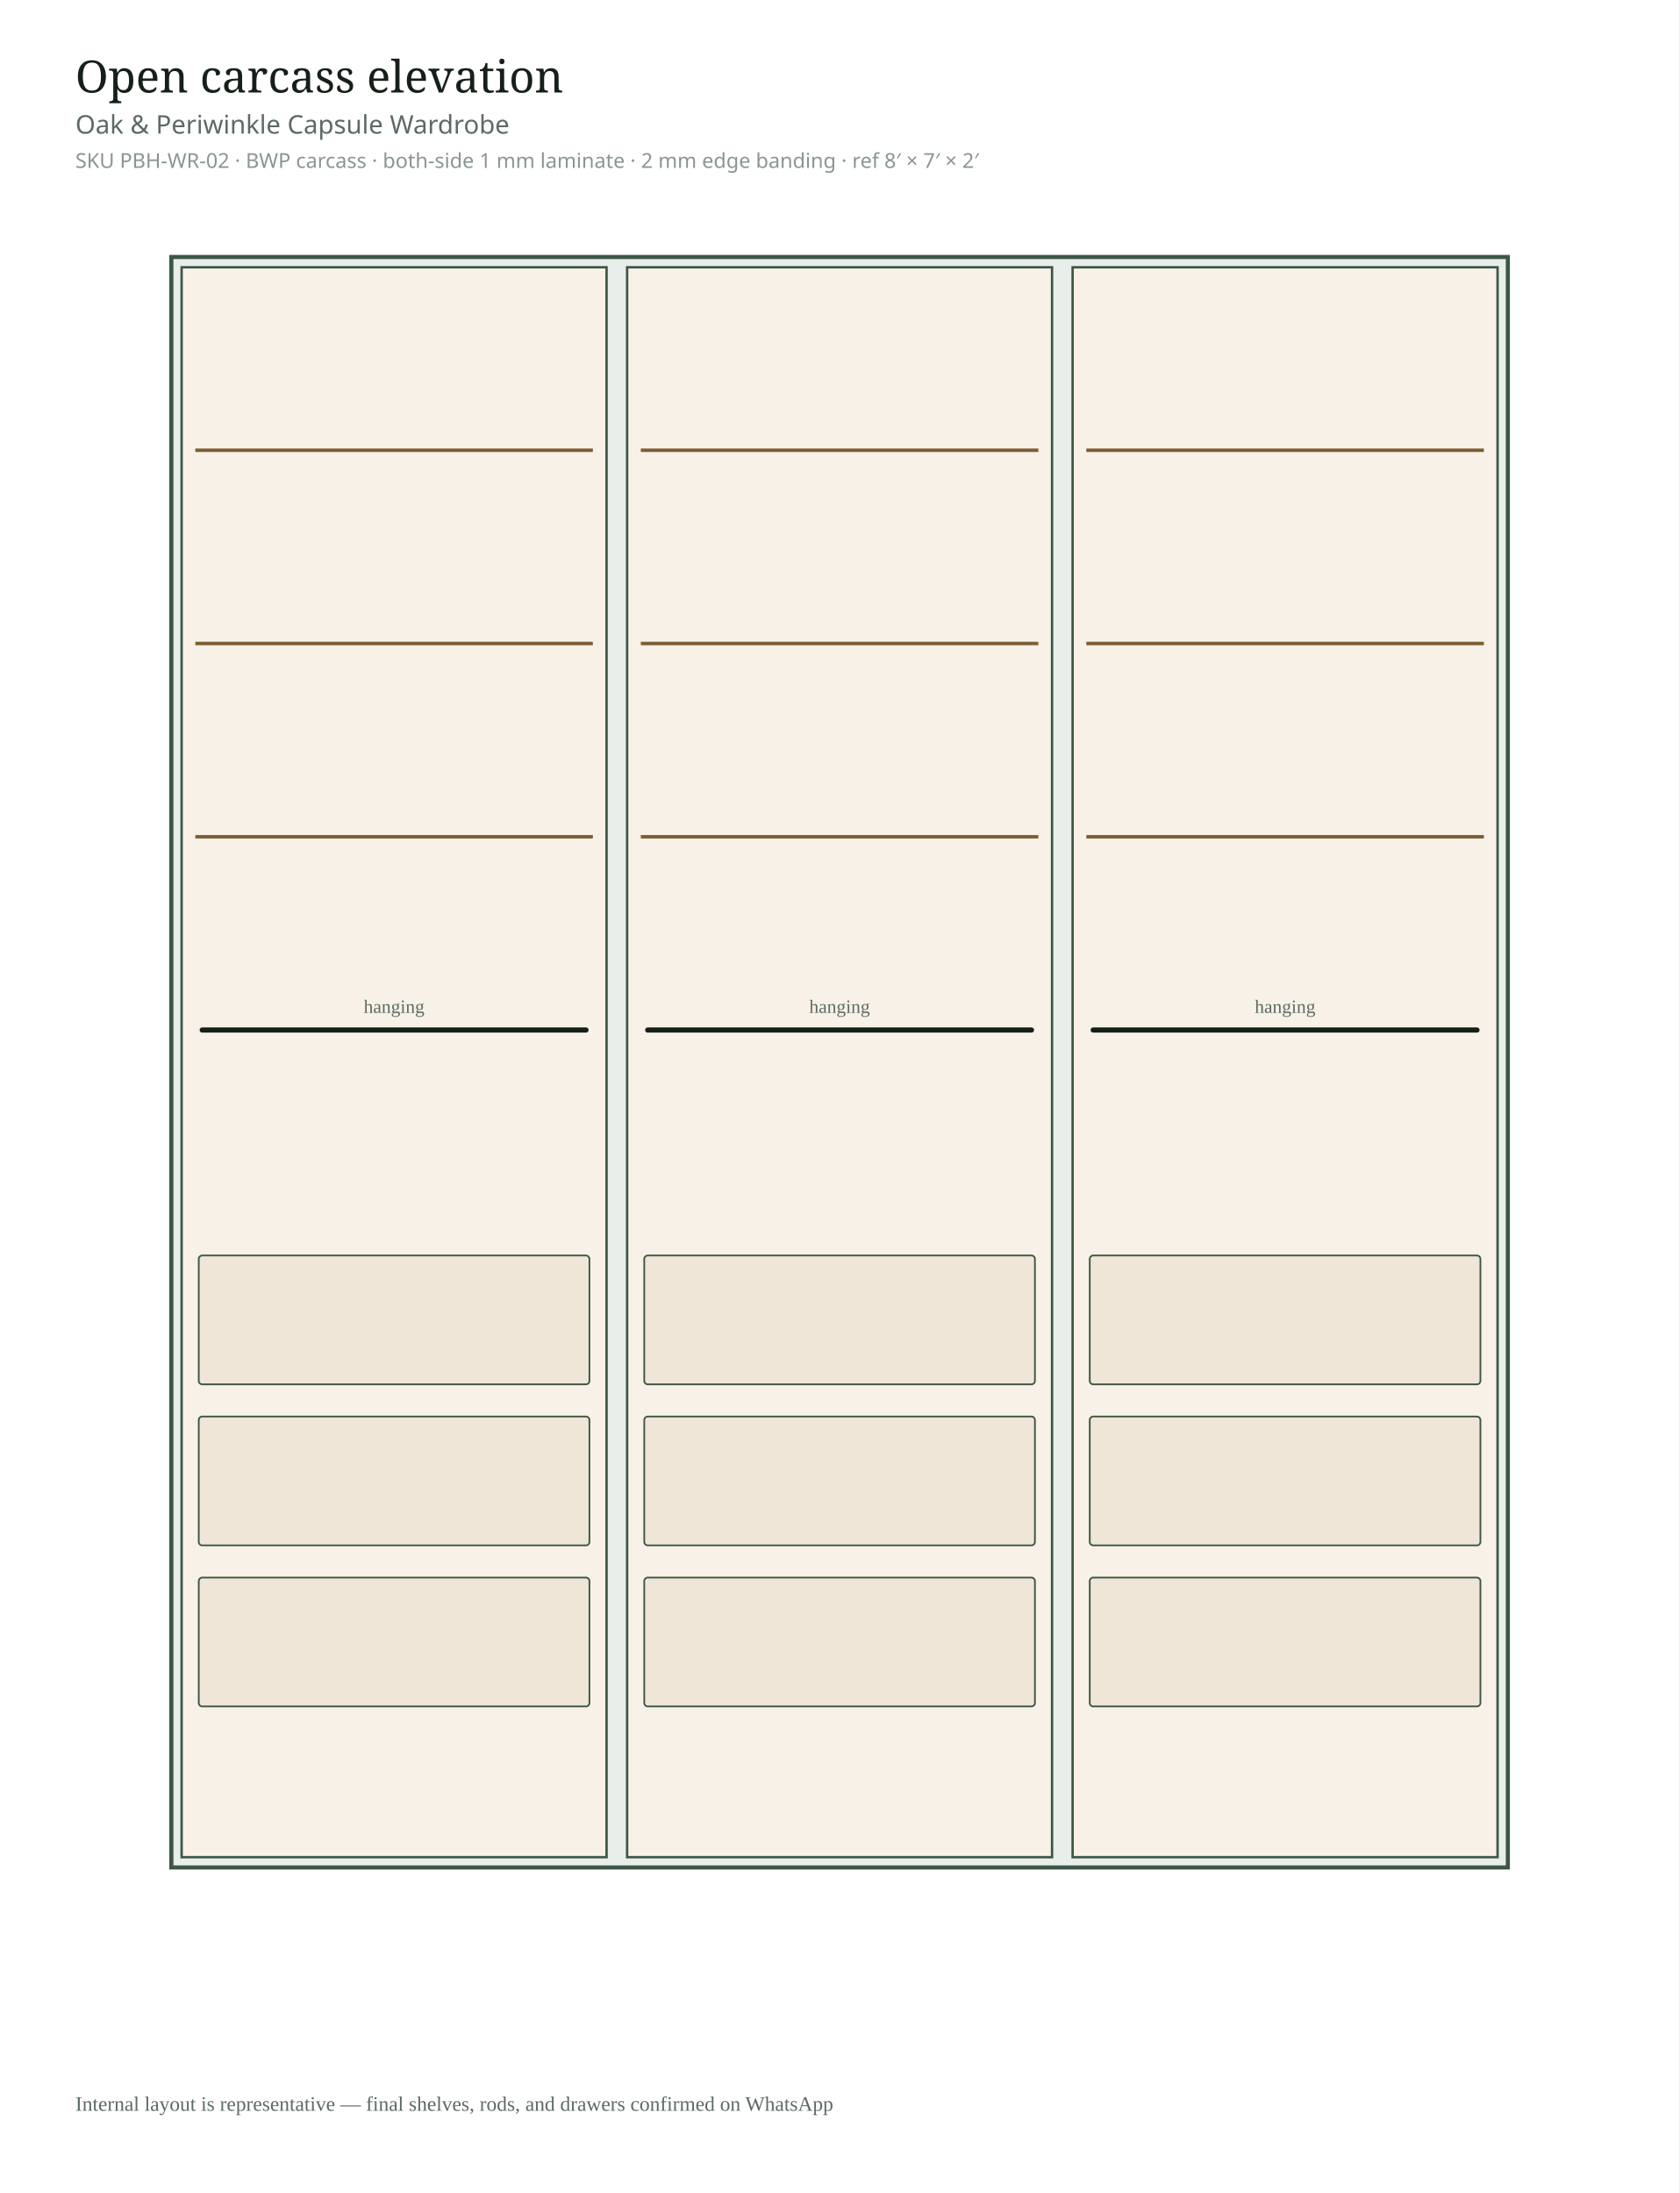
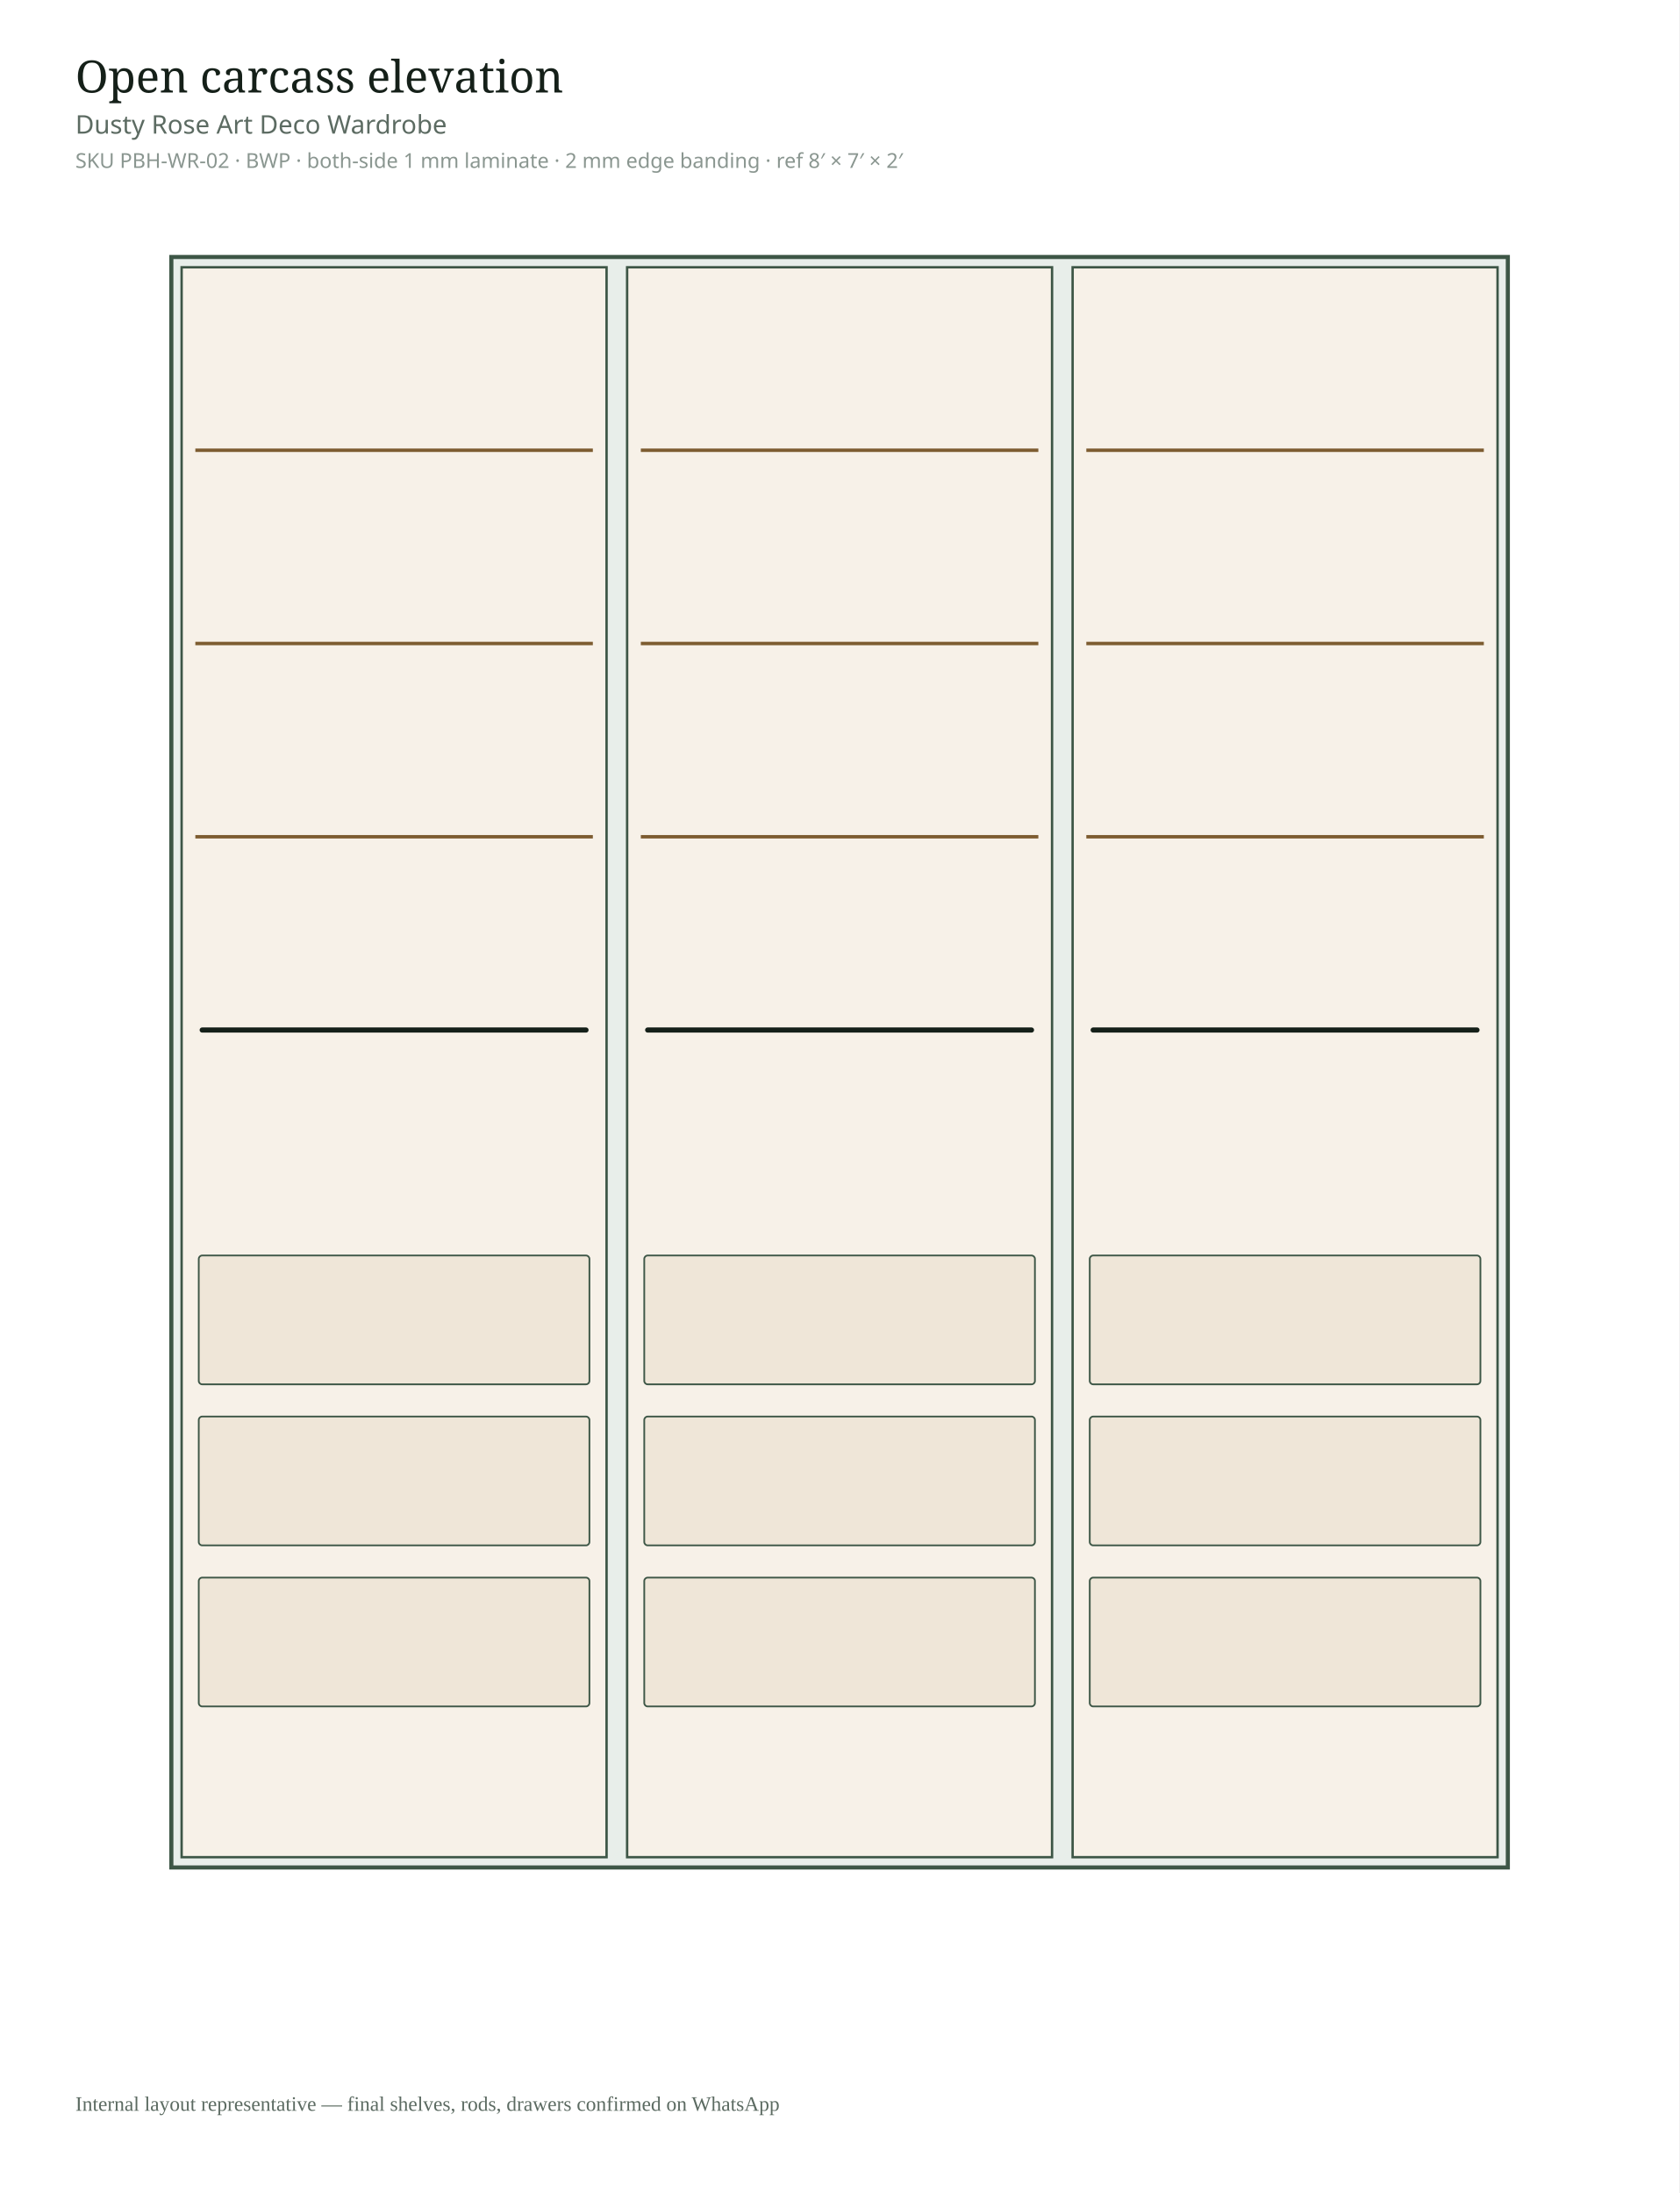
<svg xmlns="http://www.w3.org/2000/svg" viewBox="0 0 980 1280" width="980" height="1280">
  <rect width="980" height="1280" fill="#fff" />
  <text x="44" y="54" font-family="Georgia,serif" font-size="26" fill="#152019">Open carcass elevation</text>
-   <text x="44" y="78" font-family="system-ui,sans-serif" font-size="15" fill="#5c6b62">Oak &amp; Periwinkle Capsule Wardrobe</text>
-   <text x="44" y="98" font-family="system-ui,sans-serif" font-size="12" fill="#8a9690">SKU PBH-WR-02 · BWP carcass · both-side 1 mm laminate · 2 mm edge banding · ref 8′ × 7′ × 2′</text>
+   <text x="44" y="78" font-family="system-ui,sans-serif" font-size="15" fill="#5c6b62">Dusty Rose Art Deco Wardrobe</text>
+   <text x="44" y="98" font-family="system-ui,sans-serif" font-size="12" fill="#8a9690">SKU PBH-WR-02 · BWP · both-side 1 mm laminate · 2 mm edge banding · ref 8′ × 7′ × 2′</text>
  <rect x="100" y="150" width="780" height="940" fill="#e8eeea" stroke="#3d5646" stroke-width="2.4" />
  <rect x="106" y="156" width="248" height="928" fill="#f7f1e8" stroke="#3d5646" stroke-width="1.4" />
  <line x1="114" y1="262.8" x2="346" y2="262.8" stroke="#7d5c30" stroke-width="2" />
  <line x1="114" y1="375.6" x2="346" y2="375.6" stroke="#7d5c30" stroke-width="2" />
  <line x1="114" y1="488.4" x2="346" y2="488.4" stroke="#7d5c30" stroke-width="2" />
  <line x1="118" y1="601.2" x2="342" y2="601.2" stroke="#152019" stroke-width="3" stroke-linecap="round" />
-   <text x="230" y="591.2" text-anchor="middle" font-size="11" fill="#5c6b62">hanging</text>
  <rect x="116" y="732.8" width="228" height="75.2" rx="2" fill="#efe6d8" stroke="#3d5646" />
  <rect x="116" y="826.8" width="228" height="75.2" rx="2" fill="#efe6d8" stroke="#3d5646" />
  <rect x="116" y="920.8" width="228" height="75.2" rx="2" fill="#efe6d8" stroke="#3d5646" />
  <rect x="366" y="156" width="248" height="928" fill="#f7f1e8" stroke="#3d5646" stroke-width="1.4" />
  <line x1="374" y1="262.8" x2="606" y2="262.8" stroke="#7d5c30" stroke-width="2" />
  <line x1="374" y1="375.6" x2="606" y2="375.6" stroke="#7d5c30" stroke-width="2" />
  <line x1="374" y1="488.4" x2="606" y2="488.4" stroke="#7d5c30" stroke-width="2" />
  <line x1="378" y1="601.2" x2="602" y2="601.2" stroke="#152019" stroke-width="3" stroke-linecap="round" />
-   <text x="490" y="591.2" text-anchor="middle" font-size="11" fill="#5c6b62">hanging</text>
  <rect x="376" y="732.8" width="228" height="75.2" rx="2" fill="#efe6d8" stroke="#3d5646" />
  <rect x="376" y="826.8" width="228" height="75.2" rx="2" fill="#efe6d8" stroke="#3d5646" />
  <rect x="376" y="920.8" width="228" height="75.2" rx="2" fill="#efe6d8" stroke="#3d5646" />
  <rect x="626" y="156" width="248" height="928" fill="#f7f1e8" stroke="#3d5646" stroke-width="1.4" />
  <line x1="634" y1="262.8" x2="866" y2="262.8" stroke="#7d5c30" stroke-width="2" />
  <line x1="634" y1="375.6" x2="866" y2="375.6" stroke="#7d5c30" stroke-width="2" />
  <line x1="634" y1="488.4" x2="866" y2="488.4" stroke="#7d5c30" stroke-width="2" />
  <line x1="638" y1="601.2" x2="862" y2="601.2" stroke="#152019" stroke-width="3" stroke-linecap="round" />
-   <text x="750" y="591.2" text-anchor="middle" font-size="11" fill="#5c6b62">hanging</text>
  <rect x="636" y="732.8" width="228" height="75.2" rx="2" fill="#efe6d8" stroke="#3d5646" />
  <rect x="636" y="826.8" width="228" height="75.2" rx="2" fill="#efe6d8" stroke="#3d5646" />
  <rect x="636" y="920.8" width="228" height="75.2" rx="2" fill="#efe6d8" stroke="#3d5646" />
-   <text x="44" y="1232" font-size="12" fill="#5c6b62">Internal layout is representative — final shelves, rods, and drawers confirmed on WhatsApp</text>
+   <text x="44" y="1232" font-size="12" fill="#5c6b62">Internal layout representative — final shelves, rods, drawers confirmed on WhatsApp</text>
</svg>
